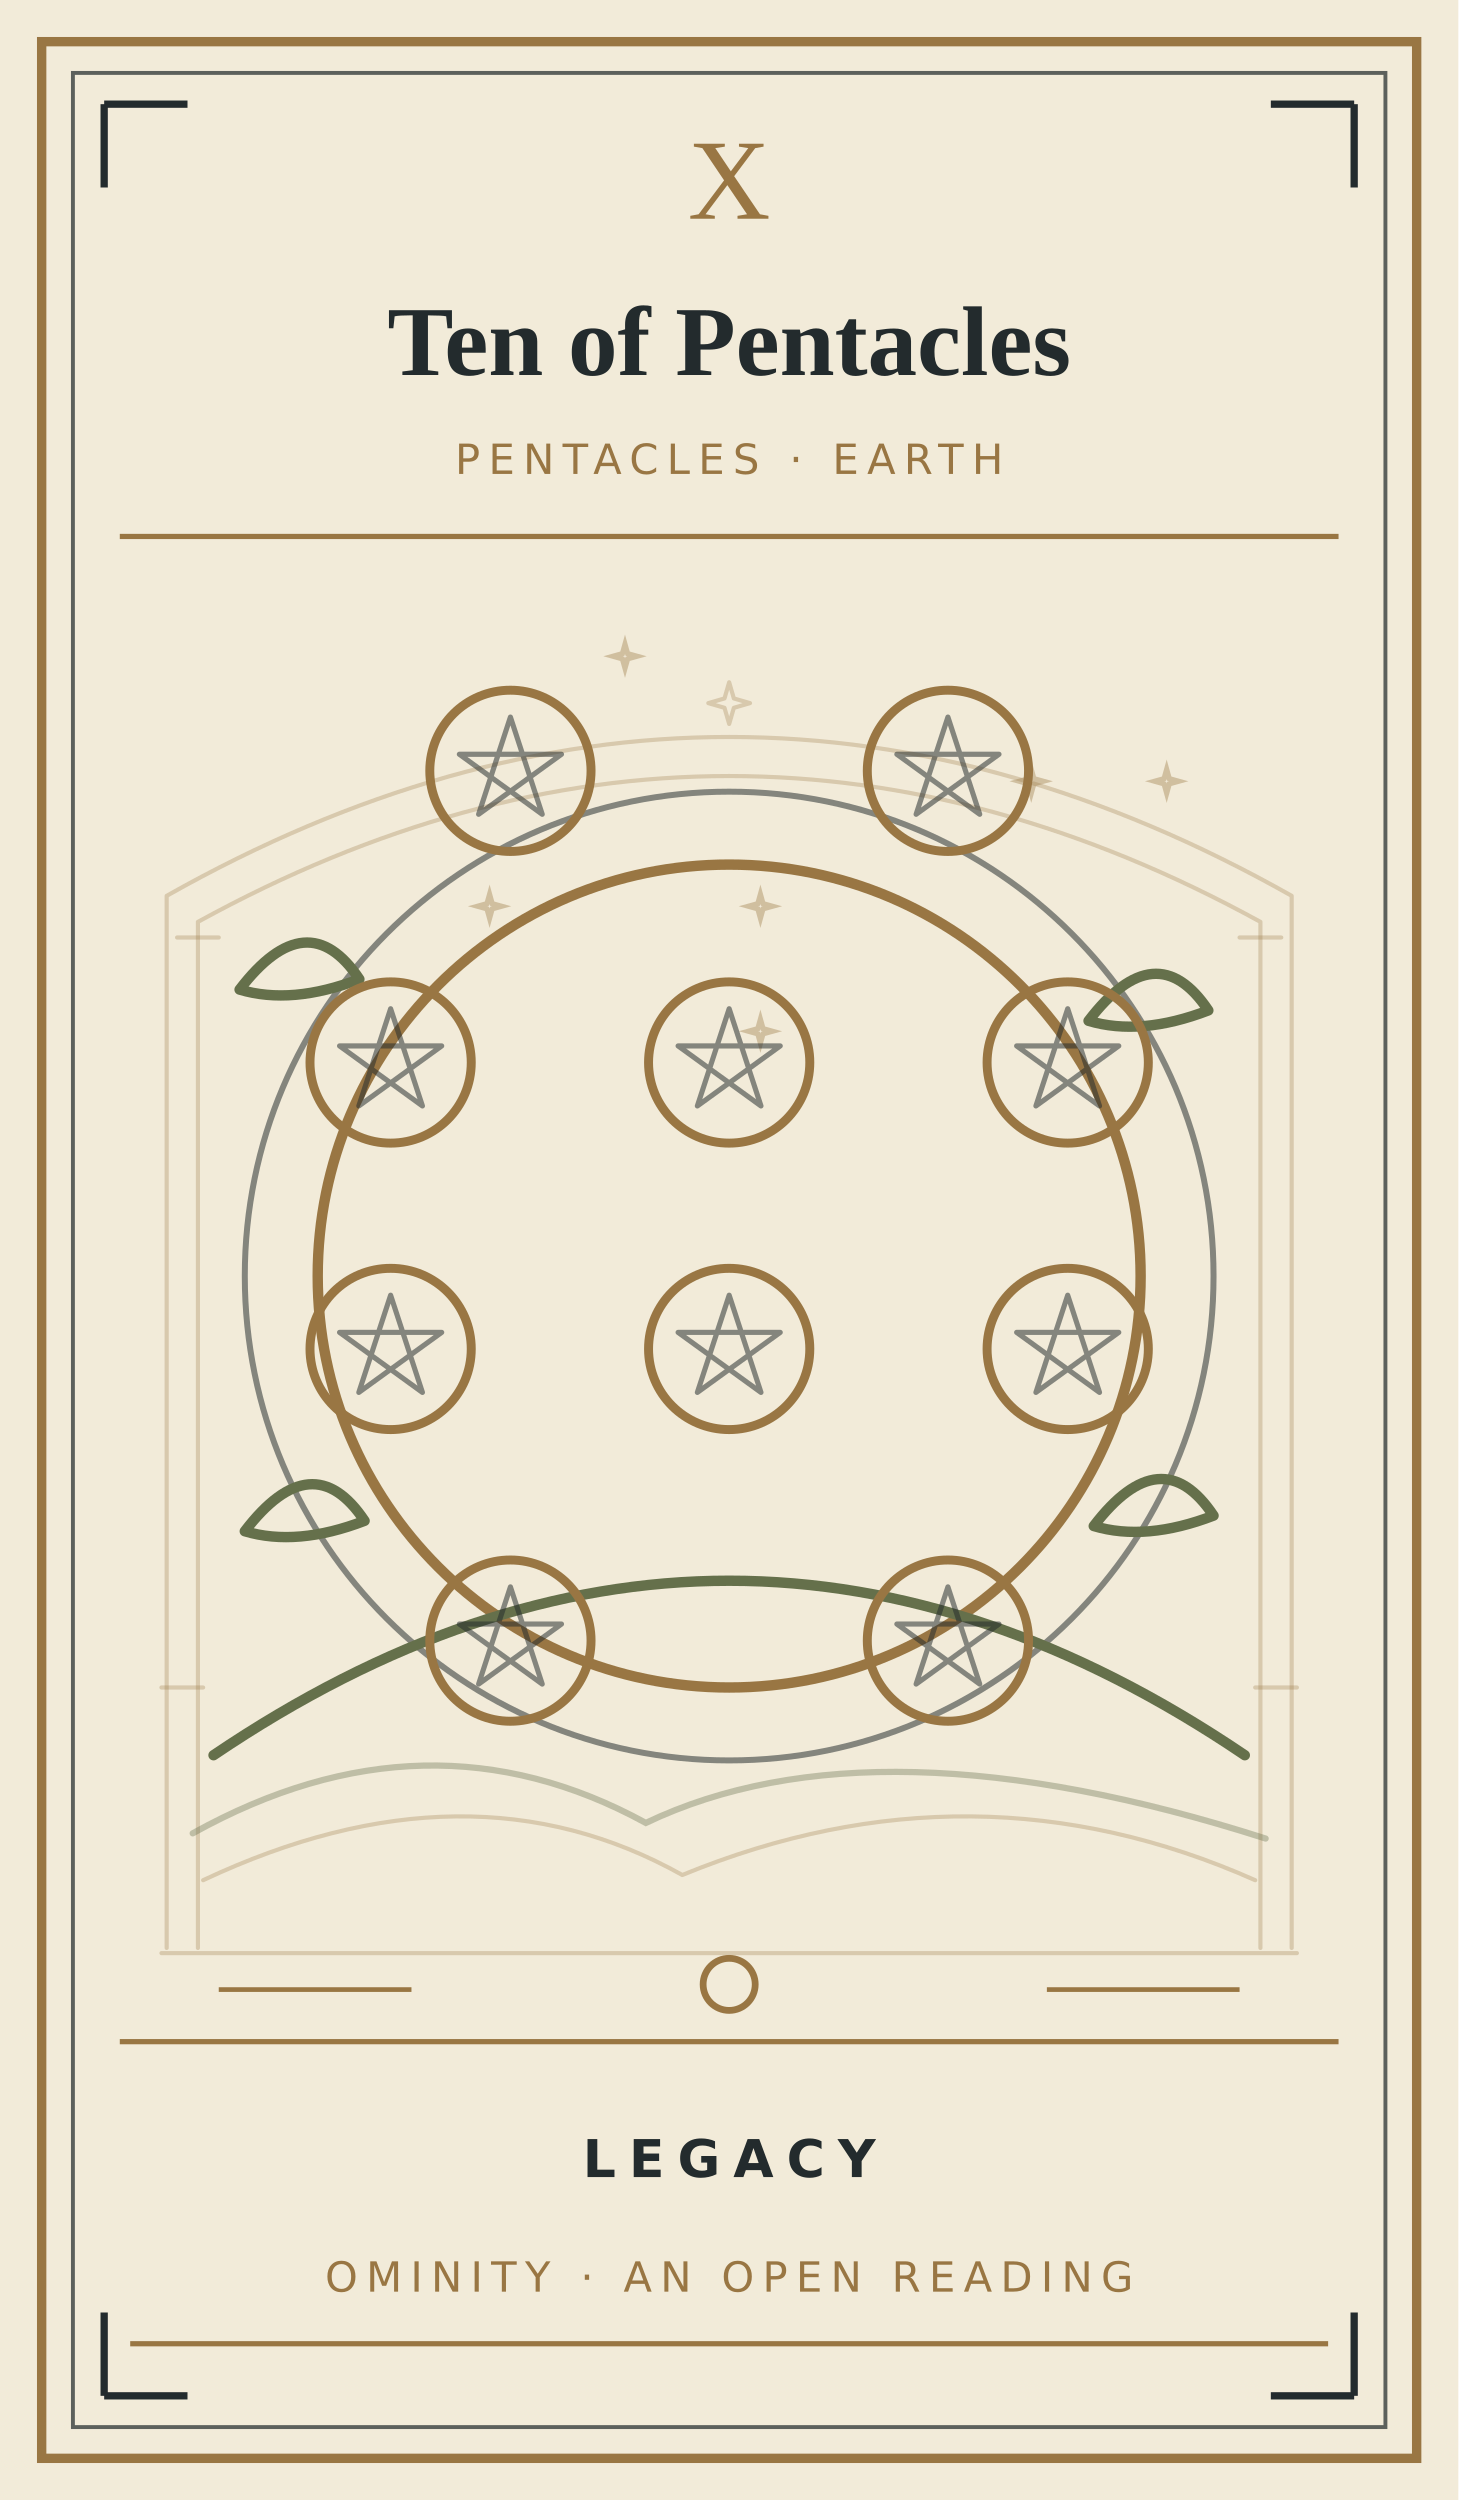
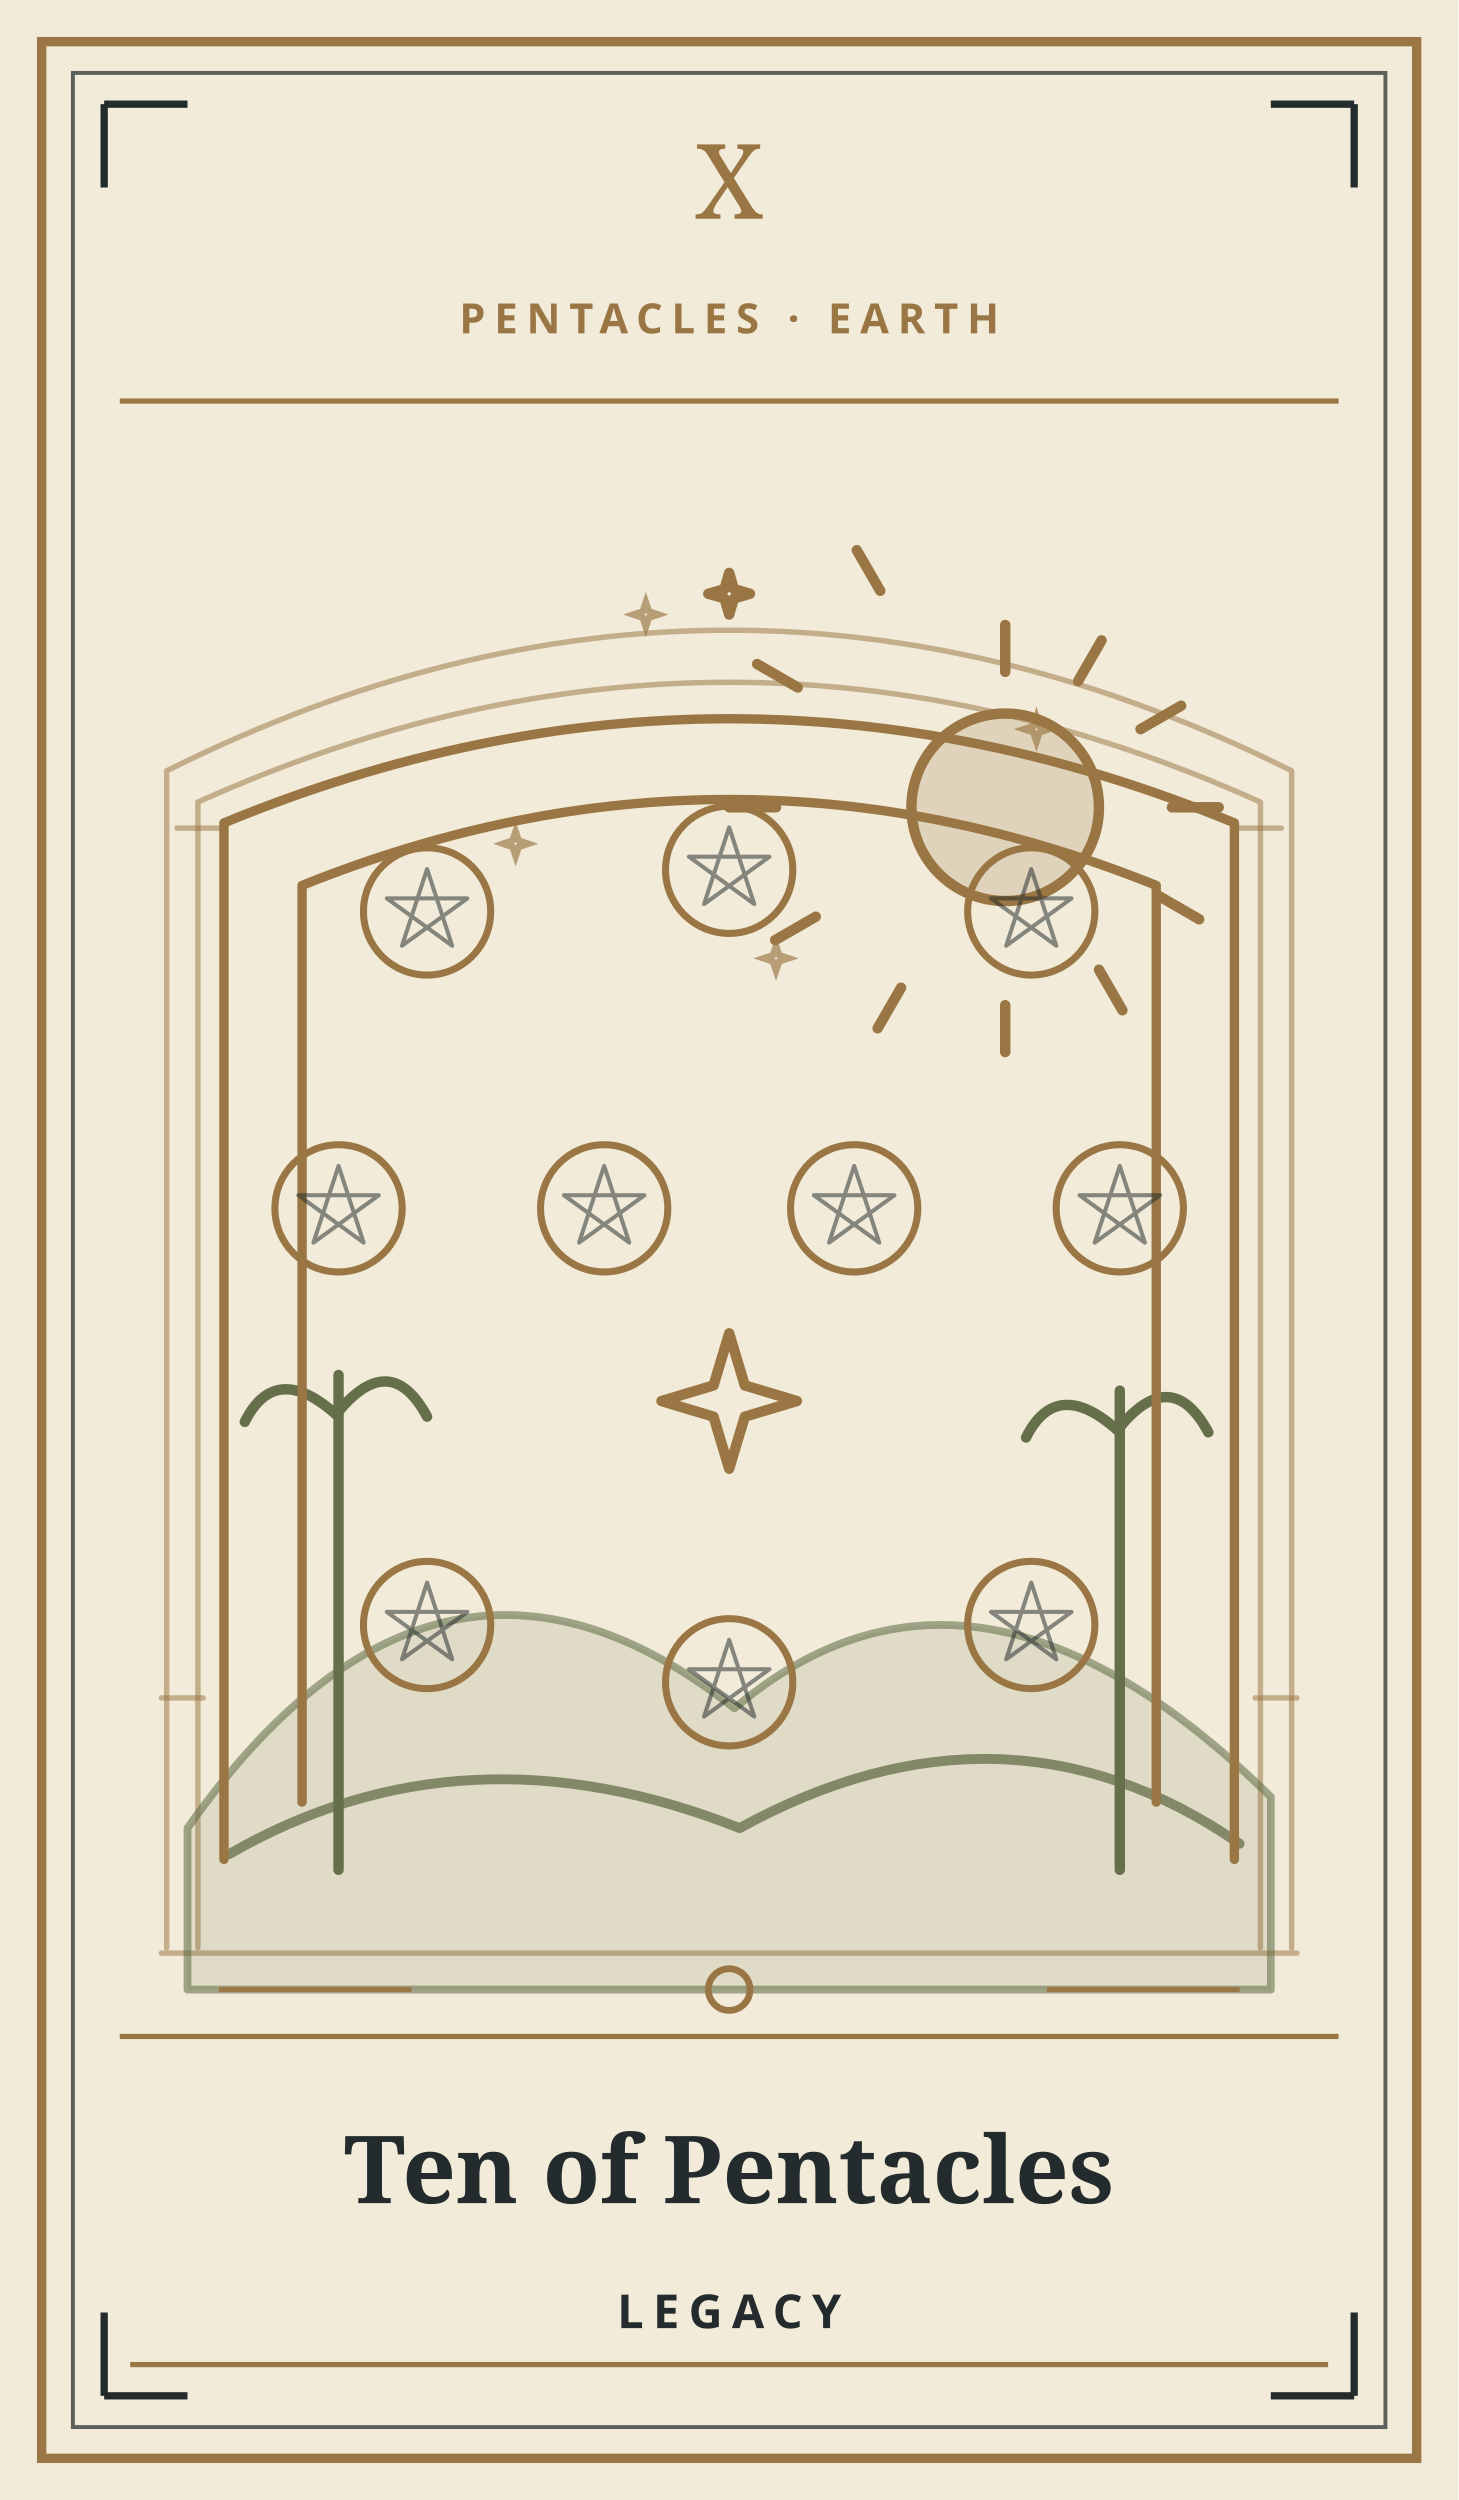
<svg xmlns="http://www.w3.org/2000/svg" width="280" height="480" viewBox="0 0 280 480" role="img" aria-labelledby="title description">
  <style>
.ink{fill:none;stroke:#232b2d;stroke-width:2.3;stroke-linecap:round;stroke-linejoin:round}
.fine{fill:none;stroke:#232b2d;stroke-opacity:.53;stroke-width:1.15;stroke-linecap:round;stroke-linejoin:round}
.gold{fill:none;stroke:#997643;stroke-width:2;stroke-linecap:round;stroke-linejoin:round}
- .faint{fill:none;stroke:#997643;stroke-opacity:.38;stroke-width:1}
+ .faint{fill:none;stroke:#997643;stroke-opacity:.66;stroke-width:1.25}
+ .inkfill{fill:#232b2d;stroke:#232b2d;stroke-width:1}
+ .distant{fill:#65704b;fill-opacity:.13;stroke:#65704b;stroke-opacity:.58;stroke-width:1.5;stroke-linejoin:round}
+ .terrain{fill:none;stroke:#65704b;stroke-opacity:.76;stroke-width:1.9;stroke-linecap:round;stroke-linejoin:round}
+ .halo{fill:#997643;fill-opacity:.10;stroke:#997643;stroke-width:1.25}
+ .cloud{fill:none;stroke:#232b2d;stroke-opacity:.32;stroke-width:1.3;stroke-linecap:round}
+ .wind{fill:none;stroke:#65704b;stroke-opacity:.60;stroke-width:1.1;stroke-linecap:round}
+ .hands{fill:none;stroke:#232b2d;stroke-width:2.4;stroke-linecap:round;stroke-linejoin:round}
+ .arch{fill:none;stroke:#997643;stroke-width:1.8;stroke-linecap:round;stroke-linejoin:round}
+ .tension{fill:none;stroke:#65704b;stroke-opacity:.55;stroke-width:1.5;stroke-linecap:round}
+ .bridge{fill:none;stroke:#997643;stroke-width:2.3;stroke-linecap:round}
+ .ridge{fill:none;stroke:#232b2d;stroke-opacity:.46;stroke-width:1.6;stroke-linejoin:round}
+ .motion{fill:none;stroke:#65704b;stroke-opacity:.54;stroke-width:2;stroke-linecap:round}
+ .beast{fill:#65704b;fill-opacity:.23;stroke:#232b2d;stroke-width:1.8;stroke-linejoin:round}
+ .regalia{fill:#997643;fill-opacity:.25;stroke:#997643;stroke-width:1.6;stroke-linejoin:round}
+ .petal{fill:#f2ebd9;stroke:#65704b;stroke-width:1.5}
.wash{fill:#65704b;fill-opacity:.11;stroke:#232b2d;stroke-width:1.8;stroke-linejoin:round}
.column{fill:#f2ebd9;stroke:#232b2d;stroke-width:2.1}
.sun{fill:#997643;fill-opacity:.2;stroke:#997643;stroke-width:2}
.paperfill{fill:#f2ebd9;stroke:#232b2d;stroke-width:1.8}
.lantern{fill:#997643;fill-opacity:.35;stroke:#232b2d;stroke-width:2}
.vine{fill:none;stroke:#65704b;stroke-width:2;stroke-linecap:round;stroke-linejoin:round}
.water{fill:none;stroke:#65704b;stroke-width:2;stroke-linecap:round}
.chain{fill:none;stroke:#997643;stroke-width:3;stroke-dasharray:4 4}
.lightning{fill:none;stroke:#65704b;stroke-width:7;stroke-linecap:square;stroke-linejoin:miter}
- .ghost{fill:none;stroke:#997643;stroke-opacity:.29;stroke-width:.8;stroke-linecap:round;stroke-linejoin:round}
- .landscape{fill:none;stroke:#65704b;stroke-opacity:.36;stroke-width:1.2;stroke-linecap:round}
- .hatch{fill:none;stroke:#232b2d;stroke-opacity:.25;stroke-width:.8;stroke-linecap:round}
- .label{font:600 10px 'DejaVu Sans',sans-serif;letter-spacing:2.5px;fill:#232b2d;text-anchor:middle}
- .number{font:22px Georgia,'Times New Roman',serif;fill:#997643;text-anchor:middle}
- .title{font:600 19px Georgia,'Times New Roman',serif;fill:#232b2d;text-anchor:middle}
- .small{font:8px 'DejaVu Sans',sans-serif;letter-spacing:1.6px;fill:#997643;text-anchor:middle}
+ .ghost{fill:none;stroke:#997643;stroke-opacity:.52;stroke-width:1.05;stroke-linecap:round;stroke-linejoin:round}
+ .landscape{fill:none;stroke:#65704b;stroke-opacity:.58;stroke-width:1.5;stroke-linecap:round}
+ .hatch{fill:none;stroke:#232b2d;stroke-opacity:.42;stroke-width:1;stroke-linecap:round}
</style>
  <rect width="280" height="480" fill="#f2ebd9" />
  <rect x="8" y="8" width="264" height="464" fill="none" stroke="#997643" stroke-width="1.8" />
  <rect x="14" y="14" width="252" height="452" fill="none" stroke="#232b2d" stroke-width=".75" opacity=".72" />
-   <path d="M23 103H257M23 392H257M25 450H255" stroke="#997643" stroke-width="1" />
+   <path d="M23 77H257M23 391H257M25 454H255" stroke="#997643" stroke-width="1" />
  <path d="M20 20L36 20M20 20L20 36M260 20L244 20M260 20L260 36M20 460L36 460M20 460L20 444M260 460L244 460M260 460L260 444" stroke="#232b2d" stroke-width="1.4" />
-   <text class="number" x="140" y="42">X</text>
-   <text class="title" x="140" y="72">Ten of Pentacles</text>
-   <text class="small" x="140" y="91">PENTACLES · EARTH</text>
+   <text class="number" x="140" y="42" font-family="Noto Serif" font-size="20" font-weight="400" fill="#997643" text-anchor="middle">X</text>
+   <text class="small" x="140" y="64" font-family="Noto Sans" font-size="8" font-weight="600" letter-spacing="1.7" fill="#997643" text-anchor="middle">PENTACLES · EARTH</text>
  <g clip-path="url(#window)">
-     <path class="ghost" d="M32 374V172Q140 111 248 172V374" />
-     <path class="ghost" d="M38 374V177Q140 121 242 177V374" />
+     <path class="ghost" d="M32 374V148Q140 94 248 148V374" />
+     <path class="ghost" d="M38 374V154Q140 108 242 154V374" />
    <path class="ghost" d="M31 375H249" />
-     <path class="ghost" d="M140 131L140.9 134.1L144 135L140.9 135.9L140 139L139.1 135.9L136 135L139.1 134.1Z" />
-     <path class="ghost" d="M34 180L42 180M238 180L246 180M31 324L39 324M241 324L249 324" />
-     <path class="landscape" d="M37 352Q82 327 124 350Q168 329 243 353" />
-     <path class="ghost" d="M39 361Q90 337 131 360Q187 337 241 361" />
-     <path class="faint" d="M94 171.7L94.5 173.5L96.3 174L94.5 174.5L94 176.3L93.5 174.5L91.7 174L93.5 173.5Z" />
-     <path class="faint" d="M198 147.7L198.5 149.5L200.3 150L198.5 150.5L198 152.3L197.5 150.5L195.7 150L197.5 149.5Z" />
-     <path class="faint" d="M120 123.7L120.5 125.5L122.3 126L120.5 126.5L120 128.3L119.5 126.5L117.7 126L119.5 125.5Z" />
-     <path class="faint" d="M146 195.7L146.5 197.5L148.3 198L146.5 198.5L146 200.3L145.5 198.5L143.7 198L145.5 197.5Z" />
-     <path class="faint" d="M224 147.7L224.5 149.5L226.3 150L224.5 150.5L224 152.3L223.5 150.5L221.7 150L223.5 149.5Z" />
-     <path class="faint" d="M146 171.7L146.5 173.5L148.3 174L146.5 174.5L146 176.3L145.5 174.5L143.7 174L145.5 173.5Z" />
-     <circle class="gold" cx="140" cy="245" r="79" />
-     <circle class="fine" cx="140" cy="245" r="93" />
-     <path class="vine" d="M41 337Q140 270 239 337" />
-     <path class="vine" d="M46 190Q59 173 69 188Q56 193 46 190" />
-     <path class="vine" d="M209 196Q222 179 232 194Q219 199 209 196" />
-     <path class="vine" d="M47 294Q60 277 70 292Q57 297 47 294" />
-     <path class="vine" d="M210 293Q223 276 233 291Q220 296 210 293" />
-     <g transform="translate(98 148) scale(0.86)">
+     <path class="gold" d="M140 110L140.9 113.1L144 114L140.9 114.9L140 118L139.1 114.9L136 114L139.1 113.1Z" />
+     <path class="ghost" d="M34 159H43M237 159H246M31 326H39M241 326H249" />
+     <path class="faint" d="M99 159.6L99.6 161.4L101.4 162L99.6 162.6L99 164.4L98.4 162.6L96.6 162L98.4 161.4Z" />
+     <path class="faint" d="M199 137.6L199.6 139.4L201.4 140L199.6 140.6L199 142.4L198.4 140.6L196.6 140L198.4 139.4Z" />
+     <path class="faint" d="M124 115.6L124.6 117.4L126.4 118L124.6 118.6L124 120.4L123.4 118.6L121.6 118L123.4 117.4Z" />
+     <path class="faint" d="M149 181.6L149.6 183.4L151.4 184L149.6 184.6L149 186.4L148.4 184.6L146.6 184L148.4 183.4Z" />
+     <path class="distant" d="M36 351Q84 283 141 328Q187 289 244 345V382H36Z" />
+     <path class="terrain" d="M44 356Q89 330 142 351Q193 323 238 354" />
+     <path class="vine" d="M65 359V264M65 272Q53 261 47 273M65 271Q75 259 82 272" />
+     <path class="vine" d="M215 359V267M215 275Q203 264 197 276M215 274Q225 262 232 275" />
+     <circle class="sun" cx="193" cy="155" r="18" />
+     <path class="gold" d="M193 129L193 120" transform="rotate(0 193 155)" />
+     <path class="gold" d="M193 127L193 118" transform="rotate(30 193 155)" />
+     <path class="gold" d="M193 125L193 116" transform="rotate(60 193 155)" />
+     <path class="gold" d="M193 123L193 114" transform="rotate(90 193 155)" />
+     <path class="gold" d="M193 121L193 112" transform="rotate(120 193 155)" />
+     <path class="gold" d="M193 119L193 110" transform="rotate(150 193 155)" />
+     <path class="gold" d="M193 117L193 108" transform="rotate(180 193 155)" />
+     <path class="gold" d="M193 115L193 106" transform="rotate(210 193 155)" />
+     <path class="gold" d="M193 113L193 104" transform="rotate(240 193 155)" />
+     <path class="gold" d="M193 111L193 102" transform="rotate(270 193 155)" />
+     <path class="gold" d="M193 109L193 100" transform="rotate(300 193 155)" />
+     <path class="gold" d="M193 107L193 98" transform="rotate(330 193 155)" />
+     <path class="arch" d="M43 357V158Q140 118 237 158V357M58 346V170Q140 137 222 170V346" />
+     <path class="gold" d="M140 256L143.0 266.0L153 269L143.0 272.0L140 282L137.0 272.0L127 269L137.0 266.0Z" />
+     <g transform="translate(82 175) scale(0.6786)">
      <circle class="gold" cx="0" cy="0" r="18" />
      <polyline class="fine" points="0.0,-12.0 7.1,9.7 -11.4,-3.7 11.4,-3.7 -7.1,9.7 0.0,-12.0" />
    </g>
-     <g transform="translate(182 148) scale(0.86)">
+     <g transform="translate(140 167) scale(0.6786)">
      <circle class="gold" cx="0" cy="0" r="18" />
      <polyline class="fine" points="0.0,-12.0 7.1,9.7 -11.4,-3.7 11.4,-3.7 -7.1,9.7 0.0,-12.0" />
    </g>
-     <g transform="translate(75 204) scale(0.86)">
+     <g transform="translate(198 175) scale(0.6786)">
      <circle class="gold" cx="0" cy="0" r="18" />
      <polyline class="fine" points="0.0,-12.0 7.1,9.7 -11.4,-3.7 11.4,-3.7 -7.1,9.7 0.0,-12.0" />
    </g>
-     <g transform="translate(140 204) scale(0.86)">
+     <g transform="translate(65 232) scale(0.6786)">
      <circle class="gold" cx="0" cy="0" r="18" />
      <polyline class="fine" points="0.0,-12.0 7.1,9.7 -11.4,-3.7 11.4,-3.7 -7.1,9.7 0.0,-12.0" />
    </g>
-     <g transform="translate(205 204) scale(0.86)">
+     <g transform="translate(116 232) scale(0.6786)">
      <circle class="gold" cx="0" cy="0" r="18" />
      <polyline class="fine" points="0.0,-12.0 7.1,9.7 -11.4,-3.7 11.4,-3.7 -7.1,9.7 0.0,-12.0" />
    </g>
-     <g transform="translate(75 259) scale(0.86)">
+     <g transform="translate(164 232) scale(0.6786)">
      <circle class="gold" cx="0" cy="0" r="18" />
      <polyline class="fine" points="0.0,-12.0 7.1,9.7 -11.4,-3.7 11.4,-3.7 -7.1,9.7 0.0,-12.0" />
    </g>
-     <g transform="translate(140 259) scale(0.86)">
+     <g transform="translate(215 232) scale(0.6786)">
      <circle class="gold" cx="0" cy="0" r="18" />
      <polyline class="fine" points="0.0,-12.0 7.1,9.7 -11.4,-3.7 11.4,-3.7 -7.1,9.7 0.0,-12.0" />
    </g>
-     <g transform="translate(205 259) scale(0.86)">
+     <g transform="translate(82 312) scale(0.6786)">
      <circle class="gold" cx="0" cy="0" r="18" />
      <polyline class="fine" points="0.0,-12.0 7.1,9.7 -11.4,-3.7 11.4,-3.7 -7.1,9.7 0.0,-12.0" />
    </g>
-     <g transform="translate(98 315) scale(0.86)">
+     <g transform="translate(140 323) scale(0.6786)">
      <circle class="gold" cx="0" cy="0" r="18" />
      <polyline class="fine" points="0.0,-12.0 7.1,9.7 -11.4,-3.7 11.4,-3.7 -7.1,9.7 0.0,-12.0" />
    </g>
-     <g transform="translate(182 315) scale(0.86)">
+     <g transform="translate(198 312) scale(0.6786)">
      <circle class="gold" cx="0" cy="0" r="18" />
      <polyline class="fine" points="0.0,-12.0 7.1,9.7 -11.4,-3.7 11.4,-3.7 -7.1,9.7 0.0,-12.0" />
    </g>
  </g>
  <defs>
    <clipPath id="window">
-       <rect x="24" y="106" width="232" height="282" />
+       <rect x="24" y="79" width="232" height="309" />
    </clipPath>
  </defs>
-   <path d="M42 382L79 382M201 382L238 382" stroke="#997643" stroke-width=".9" />
-   <circle cx="140" cy="381" r="5" fill="none" stroke="#997643" stroke-width="1.3" />
-   <text class="label" x="140" y="418">LEGACY</text>
-   <text class="small" x="140" y="440">OMINITY · AN OPEN READING</text>
+   <path d="M42 382H79M201 382H238" stroke="#997643" stroke-width=".9" />
+   <circle cx="140" cy="382" r="4" fill="none" stroke="#997643" stroke-width="1.3" />
+   <text class="title" x="140" y="423" font-family="Noto Serif" font-size="18" font-weight="600" fill="#232b2d" text-anchor="middle">Ten of Pentacles</text>
+   <text class="label" x="140" y="447" font-family="Noto Sans" font-size="9" font-weight="600" letter-spacing="1.8" fill="#232b2d" text-anchor="middle">LEGACY</text>
</svg>
